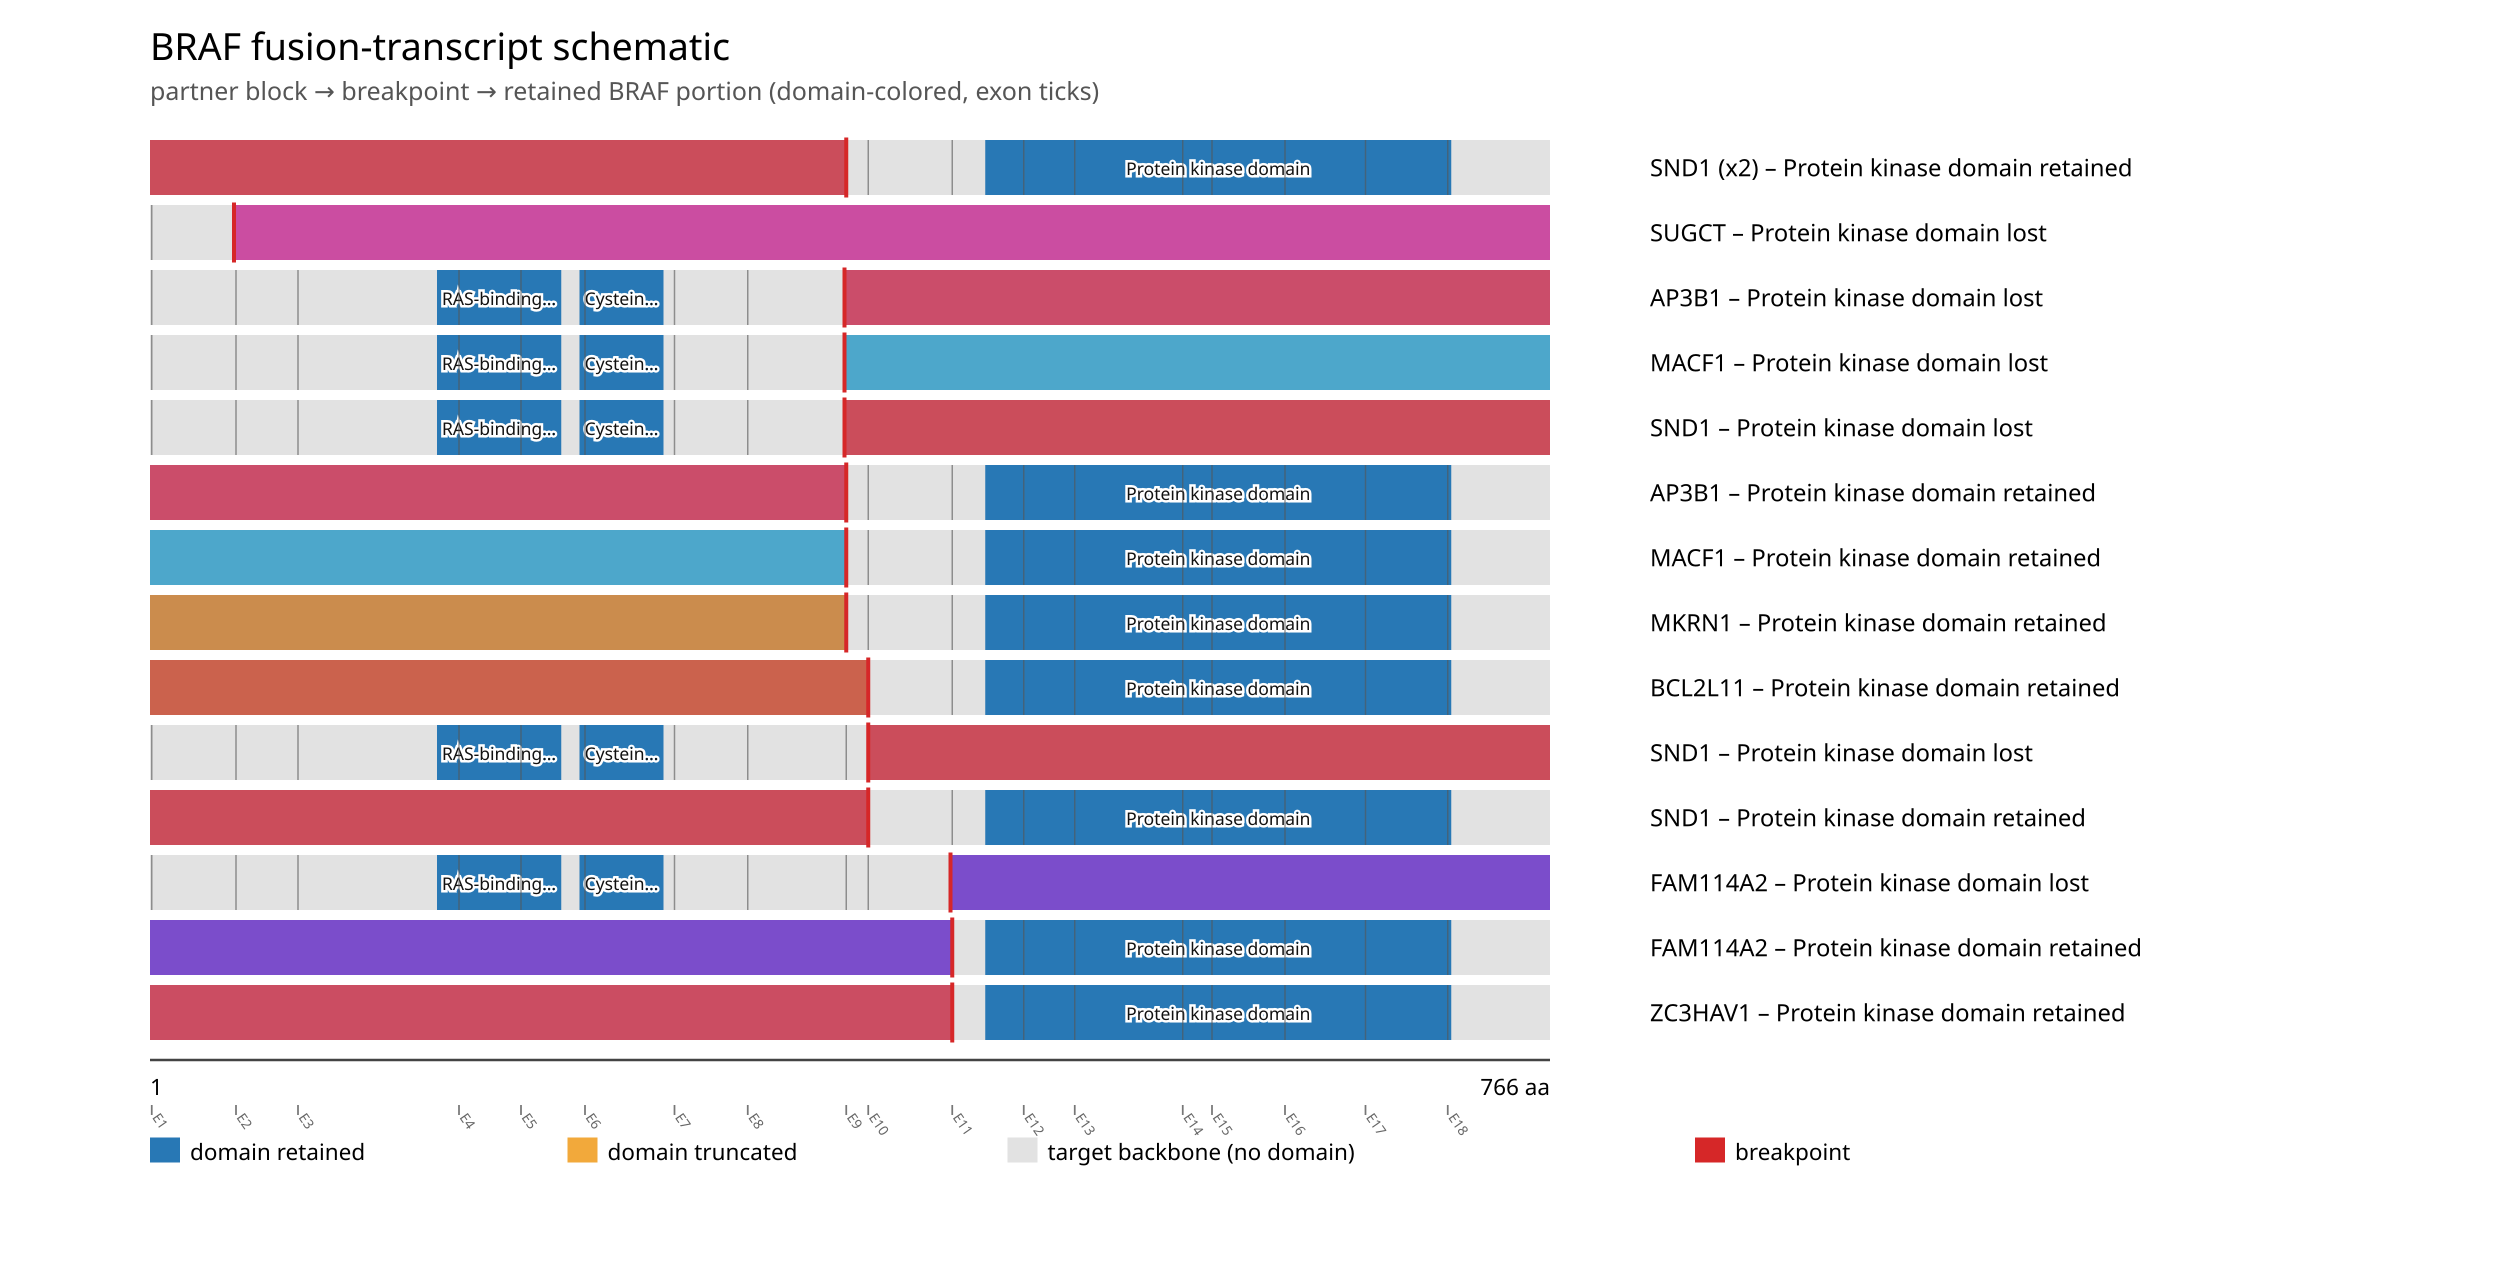
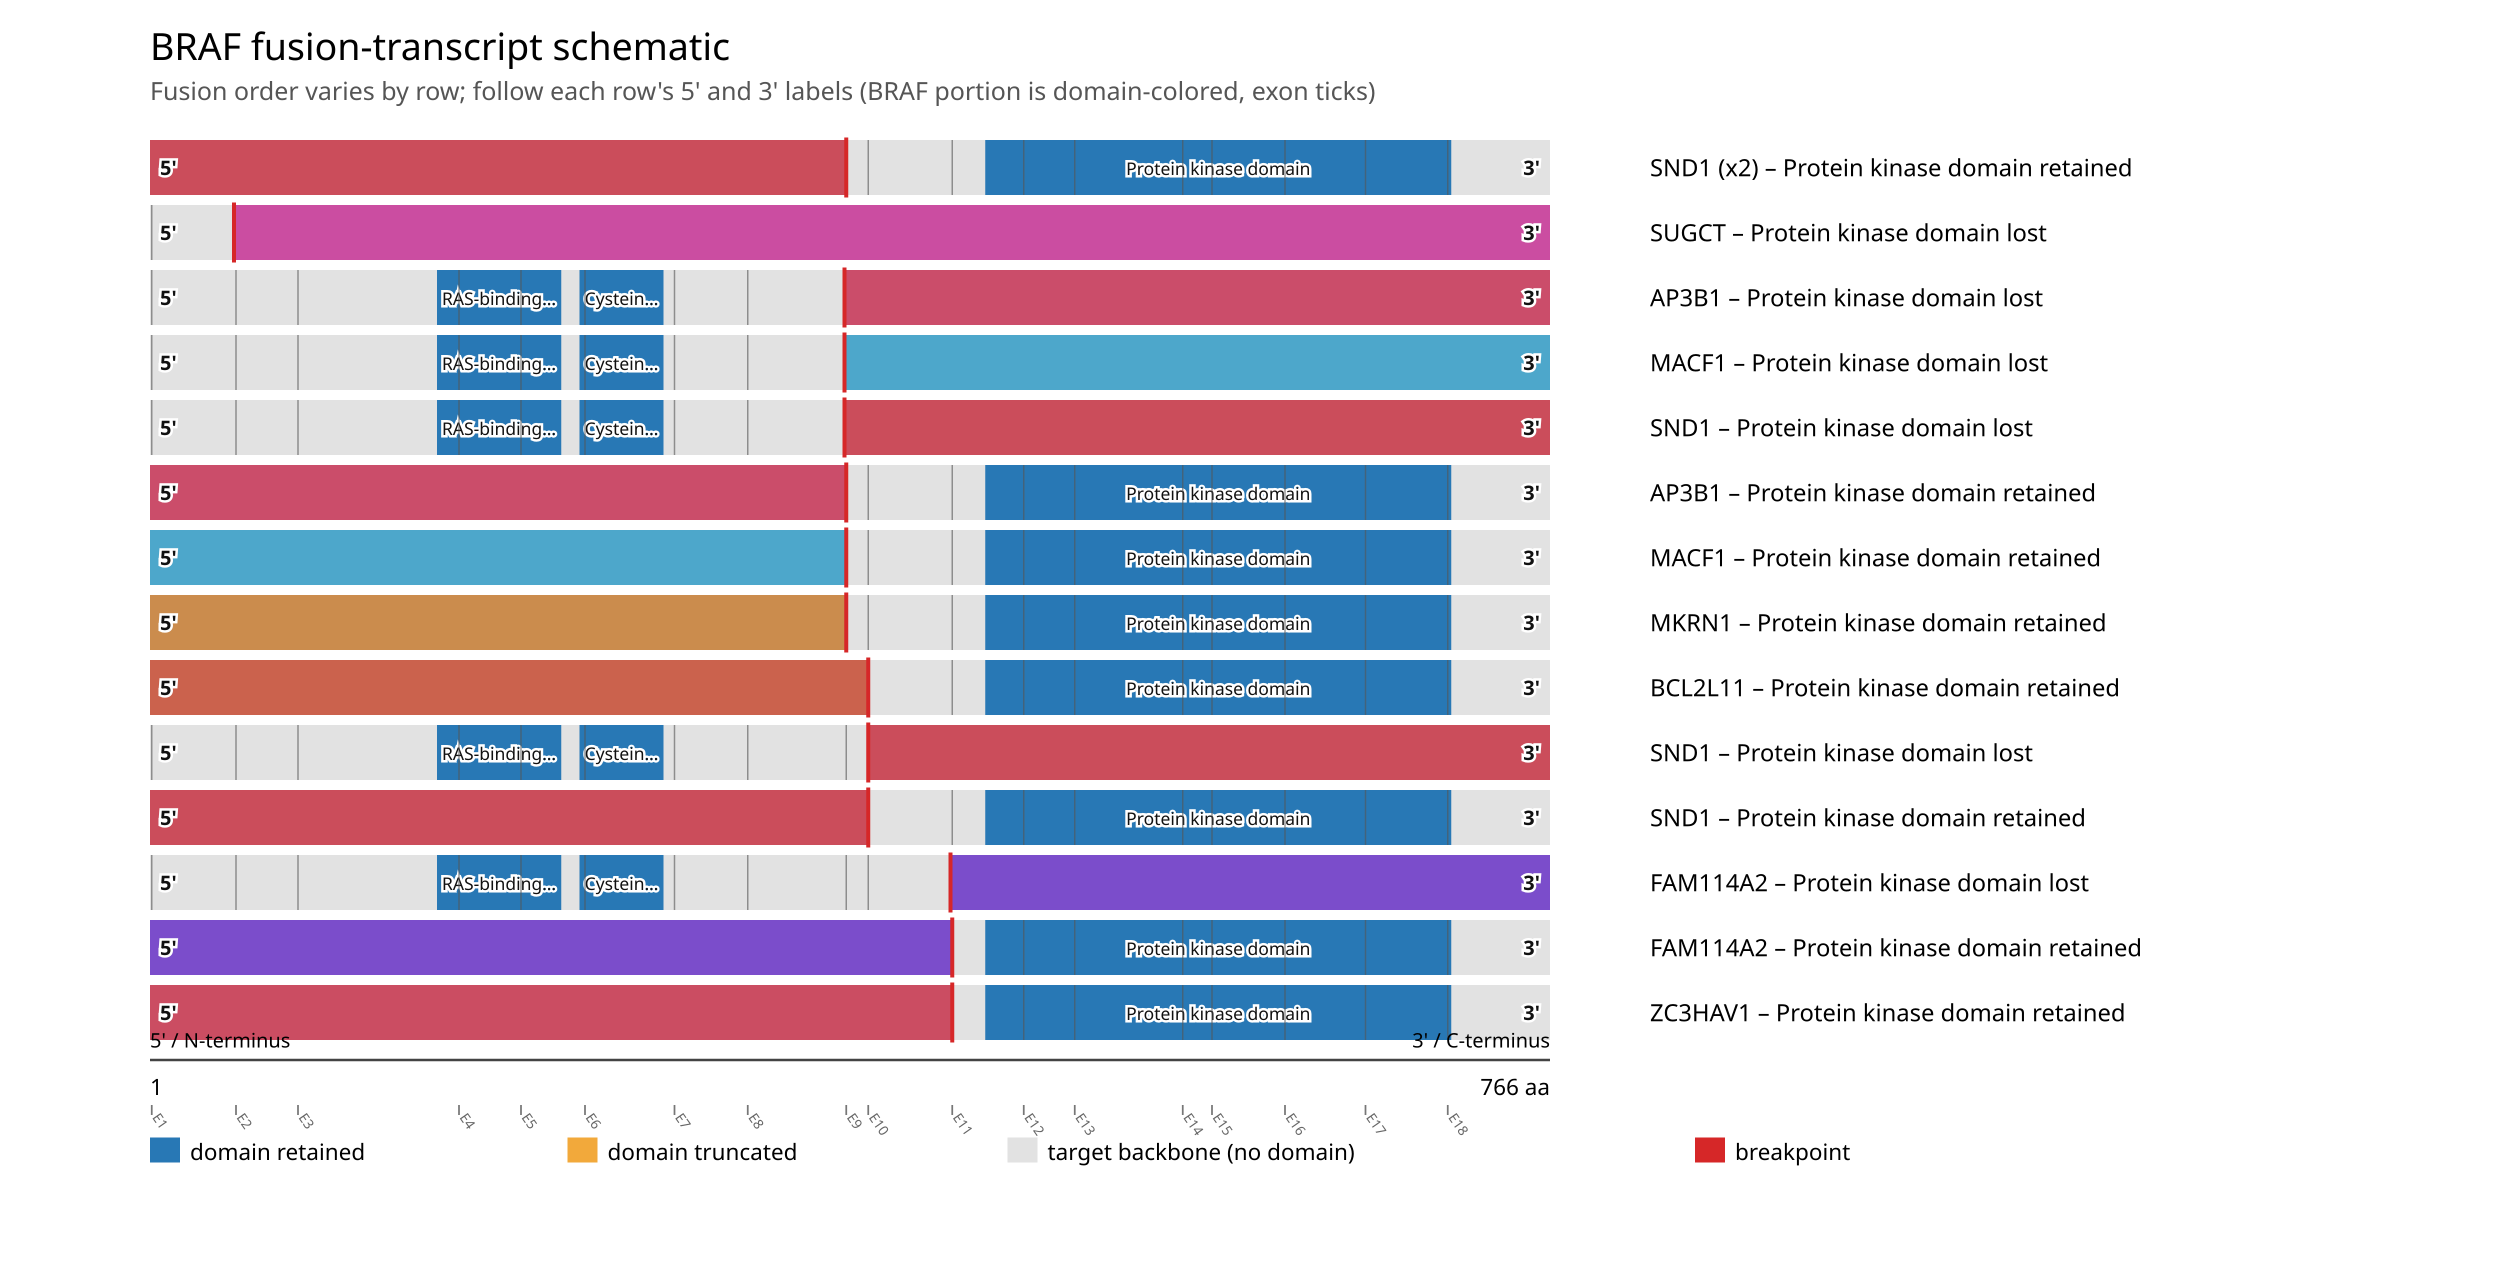
<svg xmlns="http://www.w3.org/2000/svg" width="1000" height="510" viewBox="0 0 1000 510">
  <rect width="1000" height="510" fill="white" />
  <text x="60" y="24" font-family="sans-serif" font-size="15">BRAF fusion-transcript schematic</text>
-   <text x="60" y="40" font-family="sans-serif" font-size="10" fill="#555">partner block → breakpoint → retained BRAF portion (domain-colored, exon ticks)</text>
+   <text x="60" y="40" font-family="sans-serif" font-size="10" fill="#555">Fusion order varies by row; follow each row's 5' and 3' labels (BRAF portion is domain-colored, exon ticks)</text>
  <rect x="60.0" y="56.0" width="278.5" height="22" fill="#cb4d5b" />
  <rect x="338.5" y="56.0" width="281.5" height="22" fill="#e2e2e2" />
  <rect x="394.1" y="56.0" width="186.4" height="22" fill="#2878b5" />
  <text x="487.3" y="70.0" font-family="sans-serif" font-size="7" text-anchor="middle" fill="#111111" stroke="white" stroke-width="2" paint-order="stroke">Protein kinase domain</text>
  <line x1="347.3" y1="56.0" x2="347.3" y2="78.0" stroke="#555555" stroke-width="0.6" opacity="0.6" />
  <line x1="380.9" y1="56.0" x2="380.9" y2="78.0" stroke="#555555" stroke-width="0.6" opacity="0.6" />
  <line x1="409.5" y1="56.0" x2="409.5" y2="78.0" stroke="#555555" stroke-width="0.6" opacity="0.6" />
  <line x1="429.9" y1="56.0" x2="429.9" y2="78.0" stroke="#555555" stroke-width="0.6" opacity="0.6" />
  <line x1="473.1" y1="56.0" x2="473.1" y2="78.0" stroke="#555555" stroke-width="0.6" opacity="0.6" />
  <line x1="484.8" y1="56.0" x2="484.8" y2="78.0" stroke="#555555" stroke-width="0.6" opacity="0.6" />
  <line x1="514.0" y1="56.0" x2="514.0" y2="78.0" stroke="#555555" stroke-width="0.6" opacity="0.6" />
  <line x1="546.2" y1="56.0" x2="546.2" y2="78.0" stroke="#555555" stroke-width="0.6" opacity="0.6" />
  <line x1="579.1" y1="56.0" x2="579.1" y2="78.0" stroke="#555555" stroke-width="0.6" opacity="0.6" />
  <line x1="338.5" y1="55.0" x2="338.5" y2="79.0" stroke="#d62728" stroke-width="1.6" />
+   <text x="64.0" y="70.0" font-family="sans-serif" font-size="8" font-weight="bold" text-anchor="start" fill="#111111" stroke="white" stroke-width="2" paint-order="stroke" data-fusion-end="5-prime" data-block="partner">5'</text>
+   <text x="616.0" y="70.0" font-family="sans-serif" font-size="8" font-weight="bold" text-anchor="end" fill="#111111" stroke="white" stroke-width="2" paint-order="stroke" data-fusion-end="3-prime" data-block="target">3'</text>
  <text x="660" y="70.5" font-family="sans-serif" font-size="9.5">SND1 (x2) – Protein kinase domain retained</text>
  <rect x="93.6" y="82.0" width="526.4" height="22" fill="#cb4da1" />
  <rect x="60.0" y="82.0" width="33.6" height="22" fill="#e2e2e2" />
  <line x1="60.7" y1="82.0" x2="60.7" y2="104.0" stroke="#555555" stroke-width="0.6" opacity="0.6" />
  <line x1="93.6" y1="81.0" x2="93.6" y2="105.0" stroke="#d62728" stroke-width="1.6" />
+   <text x="64.0" y="96.0" font-family="sans-serif" font-size="8" font-weight="bold" text-anchor="start" fill="#111111" stroke="white" stroke-width="2" paint-order="stroke" data-fusion-end="5-prime" data-block="target">5'</text>
+   <text x="616.0" y="96.0" font-family="sans-serif" font-size="8" font-weight="bold" text-anchor="end" fill="#111111" stroke="white" stroke-width="2" paint-order="stroke" data-fusion-end="3-prime" data-block="partner">3'</text>
  <text x="660" y="96.5" font-family="sans-serif" font-size="9.5">SUGCT – Protein kinase domain lost</text>
  <rect x="337.8" y="108.0" width="282.2" height="22" fill="#cb4d6a" />
  <rect x="60.0" y="108.0" width="277.8" height="22" fill="#e2e2e2" />
  <rect x="231.8" y="108.0" width="33.6" height="22" fill="#2878b5" />
  <text x="248.6" y="122.0" font-family="sans-serif" font-size="7" text-anchor="middle" fill="#111111" stroke="white" stroke-width="2" paint-order="stroke">Cystein…</text>
  <rect x="174.8" y="108.0" width="49.7" height="22" fill="#2878b5" />
  <text x="199.6" y="122.0" font-family="sans-serif" font-size="7" text-anchor="middle" fill="#111111" stroke="white" stroke-width="2" paint-order="stroke">RAS-binding…</text>
  <line x1="60.7" y1="108.0" x2="60.7" y2="130.0" stroke="#555555" stroke-width="0.6" opacity="0.6" />
  <line x1="94.4" y1="108.0" x2="94.4" y2="130.0" stroke="#555555" stroke-width="0.6" opacity="0.6" />
  <line x1="119.2" y1="108.0" x2="119.2" y2="130.0" stroke="#555555" stroke-width="0.6" opacity="0.6" />
  <line x1="183.6" y1="108.0" x2="183.6" y2="130.0" stroke="#555555" stroke-width="0.6" opacity="0.6" />
  <line x1="208.4" y1="108.0" x2="208.4" y2="130.0" stroke="#555555" stroke-width="0.6" opacity="0.6" />
  <line x1="234.0" y1="108.0" x2="234.0" y2="130.0" stroke="#555555" stroke-width="0.6" opacity="0.6" />
  <line x1="269.8" y1="108.0" x2="269.8" y2="130.0" stroke="#555555" stroke-width="0.6" opacity="0.6" />
  <line x1="299.1" y1="108.0" x2="299.1" y2="130.0" stroke="#555555" stroke-width="0.6" opacity="0.6" />
  <line x1="337.8" y1="107.0" x2="337.8" y2="131.0" stroke="#d62728" stroke-width="1.6" />
+   <text x="64.0" y="122.0" font-family="sans-serif" font-size="8" font-weight="bold" text-anchor="start" fill="#111111" stroke="white" stroke-width="2" paint-order="stroke" data-fusion-end="5-prime" data-block="target">5'</text>
+   <text x="616.0" y="122.0" font-family="sans-serif" font-size="8" font-weight="bold" text-anchor="end" fill="#111111" stroke="white" stroke-width="2" paint-order="stroke" data-fusion-end="3-prime" data-block="partner">3'</text>
  <text x="660" y="122.5" font-family="sans-serif" font-size="9.5">AP3B1 – Protein kinase domain lost</text>
  <rect x="337.8" y="134.0" width="282.2" height="22" fill="#4da7cb" />
  <rect x="60.0" y="134.0" width="277.8" height="22" fill="#e2e2e2" />
  <rect x="231.8" y="134.0" width="33.6" height="22" fill="#2878b5" />
  <text x="248.6" y="148.0" font-family="sans-serif" font-size="7" text-anchor="middle" fill="#111111" stroke="white" stroke-width="2" paint-order="stroke">Cystein…</text>
  <rect x="174.8" y="134.0" width="49.7" height="22" fill="#2878b5" />
  <text x="199.6" y="148.0" font-family="sans-serif" font-size="7" text-anchor="middle" fill="#111111" stroke="white" stroke-width="2" paint-order="stroke">RAS-binding…</text>
  <line x1="60.7" y1="134.0" x2="60.7" y2="156.0" stroke="#555555" stroke-width="0.6" opacity="0.6" />
  <line x1="94.4" y1="134.0" x2="94.4" y2="156.0" stroke="#555555" stroke-width="0.6" opacity="0.6" />
  <line x1="119.2" y1="134.0" x2="119.2" y2="156.0" stroke="#555555" stroke-width="0.6" opacity="0.6" />
  <line x1="183.6" y1="134.0" x2="183.6" y2="156.0" stroke="#555555" stroke-width="0.6" opacity="0.6" />
  <line x1="208.4" y1="134.0" x2="208.4" y2="156.0" stroke="#555555" stroke-width="0.6" opacity="0.6" />
  <line x1="234.0" y1="134.0" x2="234.0" y2="156.0" stroke="#555555" stroke-width="0.6" opacity="0.6" />
  <line x1="269.8" y1="134.0" x2="269.8" y2="156.0" stroke="#555555" stroke-width="0.6" opacity="0.6" />
  <line x1="299.1" y1="134.0" x2="299.1" y2="156.0" stroke="#555555" stroke-width="0.6" opacity="0.6" />
  <line x1="337.8" y1="133.0" x2="337.8" y2="157.0" stroke="#d62728" stroke-width="1.6" />
+   <text x="64.0" y="148.0" font-family="sans-serif" font-size="8" font-weight="bold" text-anchor="start" fill="#111111" stroke="white" stroke-width="2" paint-order="stroke" data-fusion-end="5-prime" data-block="target">5'</text>
+   <text x="616.0" y="148.0" font-family="sans-serif" font-size="8" font-weight="bold" text-anchor="end" fill="#111111" stroke="white" stroke-width="2" paint-order="stroke" data-fusion-end="3-prime" data-block="partner">3'</text>
  <text x="660" y="148.5" font-family="sans-serif" font-size="9.5">MACF1 – Protein kinase domain lost</text>
  <rect x="337.8" y="160.0" width="282.2" height="22" fill="#cb4d5b" />
  <rect x="60.0" y="160.0" width="277.8" height="22" fill="#e2e2e2" />
  <rect x="231.8" y="160.0" width="33.6" height="22" fill="#2878b5" />
  <text x="248.6" y="174.0" font-family="sans-serif" font-size="7" text-anchor="middle" fill="#111111" stroke="white" stroke-width="2" paint-order="stroke">Cystein…</text>
  <rect x="174.8" y="160.0" width="49.7" height="22" fill="#2878b5" />
  <text x="199.6" y="174.0" font-family="sans-serif" font-size="7" text-anchor="middle" fill="#111111" stroke="white" stroke-width="2" paint-order="stroke">RAS-binding…</text>
  <line x1="60.7" y1="160.0" x2="60.7" y2="182.0" stroke="#555555" stroke-width="0.6" opacity="0.6" />
  <line x1="94.4" y1="160.0" x2="94.4" y2="182.0" stroke="#555555" stroke-width="0.6" opacity="0.6" />
  <line x1="119.2" y1="160.0" x2="119.2" y2="182.0" stroke="#555555" stroke-width="0.6" opacity="0.6" />
  <line x1="183.6" y1="160.0" x2="183.6" y2="182.0" stroke="#555555" stroke-width="0.6" opacity="0.6" />
  <line x1="208.4" y1="160.0" x2="208.4" y2="182.0" stroke="#555555" stroke-width="0.6" opacity="0.6" />
  <line x1="234.0" y1="160.0" x2="234.0" y2="182.0" stroke="#555555" stroke-width="0.6" opacity="0.6" />
  <line x1="269.8" y1="160.0" x2="269.8" y2="182.0" stroke="#555555" stroke-width="0.6" opacity="0.6" />
  <line x1="299.1" y1="160.0" x2="299.1" y2="182.0" stroke="#555555" stroke-width="0.6" opacity="0.6" />
  <line x1="337.8" y1="159.0" x2="337.8" y2="183.0" stroke="#d62728" stroke-width="1.6" />
+   <text x="64.0" y="174.0" font-family="sans-serif" font-size="8" font-weight="bold" text-anchor="start" fill="#111111" stroke="white" stroke-width="2" paint-order="stroke" data-fusion-end="5-prime" data-block="target">5'</text>
+   <text x="616.0" y="174.0" font-family="sans-serif" font-size="8" font-weight="bold" text-anchor="end" fill="#111111" stroke="white" stroke-width="2" paint-order="stroke" data-fusion-end="3-prime" data-block="partner">3'</text>
  <text x="660" y="174.5" font-family="sans-serif" font-size="9.5">SND1 – Protein kinase domain lost</text>
  <rect x="60.0" y="186.0" width="278.5" height="22" fill="#cb4d6a" />
  <rect x="338.5" y="186.0" width="281.5" height="22" fill="#e2e2e2" />
  <rect x="394.1" y="186.0" width="186.4" height="22" fill="#2878b5" />
  <text x="487.3" y="200.0" font-family="sans-serif" font-size="7" text-anchor="middle" fill="#111111" stroke="white" stroke-width="2" paint-order="stroke">Protein kinase domain</text>
  <line x1="347.3" y1="186.0" x2="347.3" y2="208.0" stroke="#555555" stroke-width="0.6" opacity="0.6" />
  <line x1="380.9" y1="186.0" x2="380.9" y2="208.0" stroke="#555555" stroke-width="0.6" opacity="0.6" />
  <line x1="409.5" y1="186.0" x2="409.5" y2="208.0" stroke="#555555" stroke-width="0.6" opacity="0.6" />
  <line x1="429.9" y1="186.0" x2="429.9" y2="208.0" stroke="#555555" stroke-width="0.6" opacity="0.6" />
  <line x1="473.1" y1="186.0" x2="473.1" y2="208.0" stroke="#555555" stroke-width="0.6" opacity="0.6" />
  <line x1="484.8" y1="186.0" x2="484.8" y2="208.0" stroke="#555555" stroke-width="0.6" opacity="0.6" />
  <line x1="514.0" y1="186.0" x2="514.0" y2="208.0" stroke="#555555" stroke-width="0.6" opacity="0.6" />
  <line x1="546.2" y1="186.0" x2="546.2" y2="208.0" stroke="#555555" stroke-width="0.6" opacity="0.6" />
  <line x1="579.1" y1="186.0" x2="579.1" y2="208.0" stroke="#555555" stroke-width="0.6" opacity="0.6" />
  <line x1="338.5" y1="185.0" x2="338.5" y2="209.0" stroke="#d62728" stroke-width="1.6" />
+   <text x="64.0" y="200.0" font-family="sans-serif" font-size="8" font-weight="bold" text-anchor="start" fill="#111111" stroke="white" stroke-width="2" paint-order="stroke" data-fusion-end="5-prime" data-block="partner">5'</text>
+   <text x="616.0" y="200.0" font-family="sans-serif" font-size="8" font-weight="bold" text-anchor="end" fill="#111111" stroke="white" stroke-width="2" paint-order="stroke" data-fusion-end="3-prime" data-block="target">3'</text>
  <text x="660" y="200.5" font-family="sans-serif" font-size="9.5">AP3B1 – Protein kinase domain retained</text>
  <rect x="60.0" y="212.0" width="278.5" height="22" fill="#4da7cb" />
  <rect x="338.5" y="212.0" width="281.5" height="22" fill="#e2e2e2" />
  <rect x="394.1" y="212.0" width="186.4" height="22" fill="#2878b5" />
  <text x="487.3" y="226.0" font-family="sans-serif" font-size="7" text-anchor="middle" fill="#111111" stroke="white" stroke-width="2" paint-order="stroke">Protein kinase domain</text>
  <line x1="347.3" y1="212.0" x2="347.3" y2="234.0" stroke="#555555" stroke-width="0.6" opacity="0.6" />
  <line x1="380.9" y1="212.0" x2="380.9" y2="234.0" stroke="#555555" stroke-width="0.6" opacity="0.6" />
  <line x1="409.5" y1="212.0" x2="409.5" y2="234.0" stroke="#555555" stroke-width="0.6" opacity="0.6" />
  <line x1="429.9" y1="212.0" x2="429.9" y2="234.0" stroke="#555555" stroke-width="0.6" opacity="0.6" />
  <line x1="473.1" y1="212.0" x2="473.1" y2="234.0" stroke="#555555" stroke-width="0.6" opacity="0.6" />
  <line x1="484.8" y1="212.0" x2="484.8" y2="234.0" stroke="#555555" stroke-width="0.6" opacity="0.6" />
  <line x1="514.0" y1="212.0" x2="514.0" y2="234.0" stroke="#555555" stroke-width="0.6" opacity="0.6" />
  <line x1="546.2" y1="212.0" x2="546.2" y2="234.0" stroke="#555555" stroke-width="0.6" opacity="0.6" />
  <line x1="579.1" y1="212.0" x2="579.1" y2="234.0" stroke="#555555" stroke-width="0.6" opacity="0.6" />
  <line x1="338.5" y1="211.0" x2="338.5" y2="235.0" stroke="#d62728" stroke-width="1.6" />
+   <text x="64.0" y="226.0" font-family="sans-serif" font-size="8" font-weight="bold" text-anchor="start" fill="#111111" stroke="white" stroke-width="2" paint-order="stroke" data-fusion-end="5-prime" data-block="partner">5'</text>
+   <text x="616.0" y="226.0" font-family="sans-serif" font-size="8" font-weight="bold" text-anchor="end" fill="#111111" stroke="white" stroke-width="2" paint-order="stroke" data-fusion-end="3-prime" data-block="target">3'</text>
  <text x="660" y="226.5" font-family="sans-serif" font-size="9.5">MACF1 – Protein kinase domain retained</text>
  <rect x="60.0" y="238.0" width="278.5" height="22" fill="#cb8c4d" />
  <rect x="338.5" y="238.0" width="281.5" height="22" fill="#e2e2e2" />
  <rect x="394.1" y="238.0" width="186.4" height="22" fill="#2878b5" />
  <text x="487.3" y="252.0" font-family="sans-serif" font-size="7" text-anchor="middle" fill="#111111" stroke="white" stroke-width="2" paint-order="stroke">Protein kinase domain</text>
  <line x1="347.3" y1="238.0" x2="347.3" y2="260.0" stroke="#555555" stroke-width="0.6" opacity="0.6" />
  <line x1="380.9" y1="238.0" x2="380.9" y2="260.0" stroke="#555555" stroke-width="0.6" opacity="0.6" />
  <line x1="409.5" y1="238.0" x2="409.5" y2="260.0" stroke="#555555" stroke-width="0.6" opacity="0.6" />
  <line x1="429.9" y1="238.0" x2="429.9" y2="260.0" stroke="#555555" stroke-width="0.6" opacity="0.6" />
  <line x1="473.1" y1="238.0" x2="473.1" y2="260.0" stroke="#555555" stroke-width="0.6" opacity="0.6" />
  <line x1="484.8" y1="238.0" x2="484.8" y2="260.0" stroke="#555555" stroke-width="0.6" opacity="0.6" />
  <line x1="514.0" y1="238.0" x2="514.0" y2="260.0" stroke="#555555" stroke-width="0.6" opacity="0.6" />
  <line x1="546.2" y1="238.0" x2="546.2" y2="260.0" stroke="#555555" stroke-width="0.6" opacity="0.6" />
  <line x1="579.1" y1="238.0" x2="579.1" y2="260.0" stroke="#555555" stroke-width="0.6" opacity="0.6" />
  <line x1="338.5" y1="237.0" x2="338.5" y2="261.0" stroke="#d62728" stroke-width="1.6" />
+   <text x="64.0" y="252.0" font-family="sans-serif" font-size="8" font-weight="bold" text-anchor="start" fill="#111111" stroke="white" stroke-width="2" paint-order="stroke" data-fusion-end="5-prime" data-block="partner">5'</text>
+   <text x="616.0" y="252.0" font-family="sans-serif" font-size="8" font-weight="bold" text-anchor="end" fill="#111111" stroke="white" stroke-width="2" paint-order="stroke" data-fusion-end="3-prime" data-block="target">3'</text>
  <text x="660" y="252.5" font-family="sans-serif" font-size="9.5">MKRN1 – Protein kinase domain retained</text>
  <rect x="60.0" y="264.0" width="287.3" height="22" fill="#cb624d" />
  <rect x="347.3" y="264.0" width="272.7" height="22" fill="#e2e2e2" />
  <rect x="394.1" y="264.0" width="186.4" height="22" fill="#2878b5" />
  <text x="487.3" y="278.0" font-family="sans-serif" font-size="7" text-anchor="middle" fill="#111111" stroke="white" stroke-width="2" paint-order="stroke">Protein kinase domain</text>
  <line x1="380.9" y1="264.0" x2="380.9" y2="286.0" stroke="#555555" stroke-width="0.6" opacity="0.6" />
  <line x1="409.5" y1="264.0" x2="409.5" y2="286.0" stroke="#555555" stroke-width="0.6" opacity="0.6" />
  <line x1="429.9" y1="264.0" x2="429.9" y2="286.0" stroke="#555555" stroke-width="0.6" opacity="0.6" />
  <line x1="473.1" y1="264.0" x2="473.1" y2="286.0" stroke="#555555" stroke-width="0.6" opacity="0.6" />
  <line x1="484.8" y1="264.0" x2="484.8" y2="286.0" stroke="#555555" stroke-width="0.6" opacity="0.6" />
  <line x1="514.0" y1="264.0" x2="514.0" y2="286.0" stroke="#555555" stroke-width="0.6" opacity="0.6" />
  <line x1="546.2" y1="264.0" x2="546.2" y2="286.0" stroke="#555555" stroke-width="0.6" opacity="0.6" />
  <line x1="579.1" y1="264.0" x2="579.1" y2="286.0" stroke="#555555" stroke-width="0.6" opacity="0.6" />
  <line x1="347.3" y1="263.0" x2="347.3" y2="287.0" stroke="#d62728" stroke-width="1.6" />
+   <text x="64.0" y="278.0" font-family="sans-serif" font-size="8" font-weight="bold" text-anchor="start" fill="#111111" stroke="white" stroke-width="2" paint-order="stroke" data-fusion-end="5-prime" data-block="partner">5'</text>
+   <text x="616.0" y="278.0" font-family="sans-serif" font-size="8" font-weight="bold" text-anchor="end" fill="#111111" stroke="white" stroke-width="2" paint-order="stroke" data-fusion-end="3-prime" data-block="target">3'</text>
  <text x="660" y="278.5" font-family="sans-serif" font-size="9.5">BCL2L11 – Protein kinase domain retained</text>
  <rect x="347.3" y="290.0" width="272.7" height="22" fill="#cb4d5b" />
  <rect x="60.0" y="290.0" width="287.3" height="22" fill="#e2e2e2" />
  <rect x="231.8" y="290.0" width="33.6" height="22" fill="#2878b5" />
  <text x="248.6" y="304.0" font-family="sans-serif" font-size="7" text-anchor="middle" fill="#111111" stroke="white" stroke-width="2" paint-order="stroke">Cystein…</text>
  <rect x="174.8" y="290.0" width="49.7" height="22" fill="#2878b5" />
  <text x="199.6" y="304.0" font-family="sans-serif" font-size="7" text-anchor="middle" fill="#111111" stroke="white" stroke-width="2" paint-order="stroke">RAS-binding…</text>
  <line x1="60.7" y1="290.0" x2="60.7" y2="312.0" stroke="#555555" stroke-width="0.6" opacity="0.6" />
  <line x1="94.4" y1="290.0" x2="94.4" y2="312.0" stroke="#555555" stroke-width="0.6" opacity="0.6" />
  <line x1="119.2" y1="290.0" x2="119.2" y2="312.0" stroke="#555555" stroke-width="0.6" opacity="0.6" />
  <line x1="183.6" y1="290.0" x2="183.6" y2="312.0" stroke="#555555" stroke-width="0.6" opacity="0.6" />
  <line x1="208.4" y1="290.0" x2="208.4" y2="312.0" stroke="#555555" stroke-width="0.6" opacity="0.6" />
  <line x1="234.0" y1="290.0" x2="234.0" y2="312.0" stroke="#555555" stroke-width="0.6" opacity="0.6" />
  <line x1="269.8" y1="290.0" x2="269.8" y2="312.0" stroke="#555555" stroke-width="0.6" opacity="0.6" />
  <line x1="299.1" y1="290.0" x2="299.1" y2="312.0" stroke="#555555" stroke-width="0.6" opacity="0.6" />
  <line x1="338.5" y1="290.0" x2="338.5" y2="312.0" stroke="#555555" stroke-width="0.6" opacity="0.6" />
  <line x1="347.3" y1="289.0" x2="347.3" y2="313.0" stroke="#d62728" stroke-width="1.6" />
+   <text x="64.0" y="304.0" font-family="sans-serif" font-size="8" font-weight="bold" text-anchor="start" fill="#111111" stroke="white" stroke-width="2" paint-order="stroke" data-fusion-end="5-prime" data-block="target">5'</text>
+   <text x="616.0" y="304.0" font-family="sans-serif" font-size="8" font-weight="bold" text-anchor="end" fill="#111111" stroke="white" stroke-width="2" paint-order="stroke" data-fusion-end="3-prime" data-block="partner">3'</text>
  <text x="660" y="304.5" font-family="sans-serif" font-size="9.5">SND1 – Protein kinase domain lost</text>
  <rect x="60.0" y="316.0" width="287.3" height="22" fill="#cb4d5b" />
  <rect x="347.3" y="316.0" width="272.7" height="22" fill="#e2e2e2" />
  <rect x="394.1" y="316.0" width="186.4" height="22" fill="#2878b5" />
  <text x="487.3" y="330.0" font-family="sans-serif" font-size="7" text-anchor="middle" fill="#111111" stroke="white" stroke-width="2" paint-order="stroke">Protein kinase domain</text>
  <line x1="380.9" y1="316.0" x2="380.9" y2="338.0" stroke="#555555" stroke-width="0.6" opacity="0.6" />
  <line x1="409.5" y1="316.0" x2="409.5" y2="338.0" stroke="#555555" stroke-width="0.6" opacity="0.6" />
  <line x1="429.9" y1="316.0" x2="429.9" y2="338.0" stroke="#555555" stroke-width="0.6" opacity="0.6" />
  <line x1="473.1" y1="316.0" x2="473.1" y2="338.0" stroke="#555555" stroke-width="0.6" opacity="0.6" />
  <line x1="484.8" y1="316.0" x2="484.8" y2="338.0" stroke="#555555" stroke-width="0.6" opacity="0.6" />
  <line x1="514.0" y1="316.0" x2="514.0" y2="338.0" stroke="#555555" stroke-width="0.6" opacity="0.6" />
  <line x1="546.2" y1="316.0" x2="546.2" y2="338.0" stroke="#555555" stroke-width="0.6" opacity="0.6" />
  <line x1="579.1" y1="316.0" x2="579.1" y2="338.0" stroke="#555555" stroke-width="0.6" opacity="0.6" />
  <line x1="347.3" y1="315.0" x2="347.3" y2="339.0" stroke="#d62728" stroke-width="1.6" />
+   <text x="64.0" y="330.0" font-family="sans-serif" font-size="8" font-weight="bold" text-anchor="start" fill="#111111" stroke="white" stroke-width="2" paint-order="stroke" data-fusion-end="5-prime" data-block="partner">5'</text>
+   <text x="616.0" y="330.0" font-family="sans-serif" font-size="8" font-weight="bold" text-anchor="end" fill="#111111" stroke="white" stroke-width="2" paint-order="stroke" data-fusion-end="3-prime" data-block="target">3'</text>
  <text x="660" y="330.5" font-family="sans-serif" font-size="9.5">SND1 – Protein kinase domain retained</text>
  <rect x="380.2" y="342.0" width="239.8" height="22" fill="#7b4dcb" />
  <rect x="60.0" y="342.0" width="320.2" height="22" fill="#e2e2e2" />
  <rect x="231.8" y="342.0" width="33.6" height="22" fill="#2878b5" />
  <text x="248.6" y="356.0" font-family="sans-serif" font-size="7" text-anchor="middle" fill="#111111" stroke="white" stroke-width="2" paint-order="stroke">Cystein…</text>
  <rect x="174.8" y="342.0" width="49.7" height="22" fill="#2878b5" />
  <text x="199.6" y="356.0" font-family="sans-serif" font-size="7" text-anchor="middle" fill="#111111" stroke="white" stroke-width="2" paint-order="stroke">RAS-binding…</text>
  <line x1="60.7" y1="342.0" x2="60.7" y2="364.0" stroke="#555555" stroke-width="0.6" opacity="0.6" />
  <line x1="94.4" y1="342.0" x2="94.4" y2="364.0" stroke="#555555" stroke-width="0.6" opacity="0.6" />
  <line x1="119.2" y1="342.0" x2="119.2" y2="364.0" stroke="#555555" stroke-width="0.6" opacity="0.6" />
  <line x1="183.6" y1="342.0" x2="183.6" y2="364.0" stroke="#555555" stroke-width="0.6" opacity="0.6" />
  <line x1="208.4" y1="342.0" x2="208.4" y2="364.0" stroke="#555555" stroke-width="0.6" opacity="0.6" />
  <line x1="234.0" y1="342.0" x2="234.0" y2="364.0" stroke="#555555" stroke-width="0.6" opacity="0.6" />
  <line x1="269.8" y1="342.0" x2="269.8" y2="364.0" stroke="#555555" stroke-width="0.6" opacity="0.6" />
  <line x1="299.1" y1="342.0" x2="299.1" y2="364.0" stroke="#555555" stroke-width="0.6" opacity="0.6" />
  <line x1="338.5" y1="342.0" x2="338.5" y2="364.0" stroke="#555555" stroke-width="0.6" opacity="0.6" />
  <line x1="347.3" y1="342.0" x2="347.3" y2="364.0" stroke="#555555" stroke-width="0.6" opacity="0.6" />
  <line x1="380.2" y1="341.0" x2="380.2" y2="365.0" stroke="#d62728" stroke-width="1.6" />
+   <text x="64.0" y="356.0" font-family="sans-serif" font-size="8" font-weight="bold" text-anchor="start" fill="#111111" stroke="white" stroke-width="2" paint-order="stroke" data-fusion-end="5-prime" data-block="target">5'</text>
+   <text x="616.0" y="356.0" font-family="sans-serif" font-size="8" font-weight="bold" text-anchor="end" fill="#111111" stroke="white" stroke-width="2" paint-order="stroke" data-fusion-end="3-prime" data-block="partner">3'</text>
  <text x="660" y="356.5" font-family="sans-serif" font-size="9.5">FAM114A2 – Protein kinase domain lost</text>
  <rect x="60.0" y="368.0" width="320.9" height="22" fill="#7b4dcb" />
  <rect x="380.9" y="368.0" width="239.1" height="22" fill="#e2e2e2" />
  <rect x="394.1" y="368.0" width="186.4" height="22" fill="#2878b5" />
  <text x="487.3" y="382.0" font-family="sans-serif" font-size="7" text-anchor="middle" fill="#111111" stroke="white" stroke-width="2" paint-order="stroke">Protein kinase domain</text>
  <line x1="409.5" y1="368.0" x2="409.5" y2="390.0" stroke="#555555" stroke-width="0.6" opacity="0.6" />
  <line x1="429.9" y1="368.0" x2="429.9" y2="390.0" stroke="#555555" stroke-width="0.6" opacity="0.6" />
  <line x1="473.1" y1="368.0" x2="473.1" y2="390.0" stroke="#555555" stroke-width="0.6" opacity="0.6" />
  <line x1="484.8" y1="368.0" x2="484.8" y2="390.0" stroke="#555555" stroke-width="0.6" opacity="0.6" />
  <line x1="514.0" y1="368.0" x2="514.0" y2="390.0" stroke="#555555" stroke-width="0.6" opacity="0.6" />
  <line x1="546.2" y1="368.0" x2="546.2" y2="390.0" stroke="#555555" stroke-width="0.6" opacity="0.6" />
  <line x1="579.1" y1="368.0" x2="579.1" y2="390.0" stroke="#555555" stroke-width="0.6" opacity="0.6" />
  <line x1="380.9" y1="367.0" x2="380.9" y2="391.0" stroke="#d62728" stroke-width="1.6" />
+   <text x="64.0" y="382.0" font-family="sans-serif" font-size="8" font-weight="bold" text-anchor="start" fill="#111111" stroke="white" stroke-width="2" paint-order="stroke" data-fusion-end="5-prime" data-block="partner">5'</text>
+   <text x="616.0" y="382.0" font-family="sans-serif" font-size="8" font-weight="bold" text-anchor="end" fill="#111111" stroke="white" stroke-width="2" paint-order="stroke" data-fusion-end="3-prime" data-block="target">3'</text>
  <text x="660" y="382.5" font-family="sans-serif" font-size="9.5">FAM114A2 – Protein kinase domain retained</text>
  <rect x="60.0" y="394.0" width="320.9" height="22" fill="#cb4d62" />
  <rect x="380.9" y="394.0" width="239.1" height="22" fill="#e2e2e2" />
  <rect x="394.1" y="394.0" width="186.4" height="22" fill="#2878b5" />
  <text x="487.3" y="408.0" font-family="sans-serif" font-size="7" text-anchor="middle" fill="#111111" stroke="white" stroke-width="2" paint-order="stroke">Protein kinase domain</text>
  <line x1="409.5" y1="394.0" x2="409.5" y2="416.0" stroke="#555555" stroke-width="0.6" opacity="0.6" />
  <line x1="429.9" y1="394.0" x2="429.9" y2="416.0" stroke="#555555" stroke-width="0.6" opacity="0.6" />
  <line x1="473.1" y1="394.0" x2="473.1" y2="416.0" stroke="#555555" stroke-width="0.6" opacity="0.6" />
  <line x1="484.8" y1="394.0" x2="484.8" y2="416.0" stroke="#555555" stroke-width="0.6" opacity="0.6" />
  <line x1="514.0" y1="394.0" x2="514.0" y2="416.0" stroke="#555555" stroke-width="0.6" opacity="0.6" />
  <line x1="546.2" y1="394.0" x2="546.2" y2="416.0" stroke="#555555" stroke-width="0.6" opacity="0.6" />
  <line x1="579.1" y1="394.0" x2="579.1" y2="416.0" stroke="#555555" stroke-width="0.6" opacity="0.6" />
  <line x1="380.9" y1="393.0" x2="380.9" y2="417.0" stroke="#d62728" stroke-width="1.6" />
+   <text x="64.0" y="408.0" font-family="sans-serif" font-size="8" font-weight="bold" text-anchor="start" fill="#111111" stroke="white" stroke-width="2" paint-order="stroke" data-fusion-end="5-prime" data-block="partner">5'</text>
+   <text x="616.0" y="408.0" font-family="sans-serif" font-size="8" font-weight="bold" text-anchor="end" fill="#111111" stroke="white" stroke-width="2" paint-order="stroke" data-fusion-end="3-prime" data-block="target">3'</text>
  <text x="660" y="408.5" font-family="sans-serif" font-size="9.5">ZC3HAV1 – Protein kinase domain retained</text>
  <line x1="60.0" y1="424.0" x2="620.0" y2="424.0" stroke="#444444" stroke-width="1" />
+   <text x="60.0" y="419.0" font-family="sans-serif" font-size="8" data-axis-end="5-prime" text-anchor="start">5' / N-terminus</text>
+   <text x="620.0" y="419.0" font-family="sans-serif" font-size="8" data-axis-end="3-prime" text-anchor="end">3' / C-terminus</text>
  <text x="60.0" y="438.0" font-family="sans-serif" font-size="9">1</text>
  <text x="620.0" y="438.0" font-family="sans-serif" font-size="9" text-anchor="end">766 aa</text>
  <line x1="60.7" y1="442.0" x2="60.7" y2="446.0" stroke="#777777" stroke-width="0.7" />
  <text x="60.7" y="447.0" font-family="sans-serif" font-size="5.5" fill="#666666" transform="rotate(55 60.7 447.0)">E1</text>
  <line x1="94.4" y1="442.0" x2="94.4" y2="446.0" stroke="#777777" stroke-width="0.7" />
  <text x="94.4" y="447.0" font-family="sans-serif" font-size="5.5" fill="#666666" transform="rotate(55 94.4 447.0)">E2</text>
  <line x1="119.2" y1="442.0" x2="119.2" y2="446.0" stroke="#777777" stroke-width="0.7" />
  <text x="119.2" y="447.0" font-family="sans-serif" font-size="5.5" fill="#666666" transform="rotate(55 119.2 447.0)">E3</text>
  <line x1="183.6" y1="442.0" x2="183.6" y2="446.0" stroke="#777777" stroke-width="0.7" />
  <text x="183.6" y="447.0" font-family="sans-serif" font-size="5.5" fill="#666666" transform="rotate(55 183.6 447.0)">E4</text>
  <line x1="208.4" y1="442.0" x2="208.4" y2="446.0" stroke="#777777" stroke-width="0.7" />
  <text x="208.4" y="447.0" font-family="sans-serif" font-size="5.5" fill="#666666" transform="rotate(55 208.4 447.0)">E5</text>
  <line x1="234.0" y1="442.0" x2="234.0" y2="446.0" stroke="#777777" stroke-width="0.7" />
  <text x="234.0" y="447.0" font-family="sans-serif" font-size="5.5" fill="#666666" transform="rotate(55 234.0 447.0)">E6</text>
  <line x1="269.8" y1="442.0" x2="269.8" y2="446.0" stroke="#777777" stroke-width="0.7" />
  <text x="269.8" y="447.0" font-family="sans-serif" font-size="5.5" fill="#666666" transform="rotate(55 269.8 447.0)">E7</text>
  <line x1="299.1" y1="442.0" x2="299.1" y2="446.0" stroke="#777777" stroke-width="0.7" />
  <text x="299.1" y="447.0" font-family="sans-serif" font-size="5.5" fill="#666666" transform="rotate(55 299.1 447.0)">E8</text>
  <line x1="338.5" y1="442.0" x2="338.5" y2="446.0" stroke="#777777" stroke-width="0.7" />
  <text x="338.5" y="447.0" font-family="sans-serif" font-size="5.5" fill="#666666" transform="rotate(55 338.5 447.0)">E9</text>
  <line x1="347.3" y1="442.0" x2="347.3" y2="446.0" stroke="#777777" stroke-width="0.7" />
  <text x="347.3" y="447.0" font-family="sans-serif" font-size="5.5" fill="#666666" transform="rotate(55 347.3 447.0)">E10</text>
  <line x1="380.9" y1="442.0" x2="380.9" y2="446.0" stroke="#777777" stroke-width="0.7" />
  <text x="380.9" y="447.0" font-family="sans-serif" font-size="5.5" fill="#666666" transform="rotate(55 380.9 447.0)">E11</text>
  <line x1="409.5" y1="442.0" x2="409.5" y2="446.0" stroke="#777777" stroke-width="0.7" />
  <text x="409.5" y="447.0" font-family="sans-serif" font-size="5.5" fill="#666666" transform="rotate(55 409.5 447.0)">E12</text>
  <line x1="429.9" y1="442.0" x2="429.9" y2="446.0" stroke="#777777" stroke-width="0.7" />
  <text x="429.9" y="447.0" font-family="sans-serif" font-size="5.5" fill="#666666" transform="rotate(55 429.9 447.0)">E13</text>
  <line x1="473.1" y1="442.0" x2="473.1" y2="446.0" stroke="#777777" stroke-width="0.7" />
  <text x="473.1" y="447.0" font-family="sans-serif" font-size="5.5" fill="#666666" transform="rotate(55 473.1 447.0)">E14</text>
  <line x1="484.8" y1="442.0" x2="484.8" y2="446.0" stroke="#777777" stroke-width="0.7" />
  <text x="484.8" y="447.0" font-family="sans-serif" font-size="5.5" fill="#666666" transform="rotate(55 484.8 447.0)">E15</text>
  <line x1="514.0" y1="442.0" x2="514.0" y2="446.0" stroke="#777777" stroke-width="0.7" />
  <text x="514.0" y="447.0" font-family="sans-serif" font-size="5.5" fill="#666666" transform="rotate(55 514.0 447.0)">E16</text>
  <line x1="546.2" y1="442.0" x2="546.2" y2="446.0" stroke="#777777" stroke-width="0.7" />
  <text x="546.2" y="447.0" font-family="sans-serif" font-size="5.5" fill="#666666" transform="rotate(55 546.2 447.0)">E17</text>
  <line x1="579.1" y1="442.0" x2="579.1" y2="446.0" stroke="#777777" stroke-width="0.7" />
  <text x="579.1" y="447.0" font-family="sans-serif" font-size="5.5" fill="#666666" transform="rotate(55 579.1 447.0)">E18</text>
  <rect x="60.0" y="455.0" width="12" height="10" fill="#2878b5" />
  <text x="76.0" y="464.0" font-family="sans-serif" font-size="9">domain retained</text>
  <rect x="227.0" y="455.0" width="12" height="10" fill="#f2a93b" />
  <text x="243.0" y="464.0" font-family="sans-serif" font-size="9">domain truncated</text>
  <rect x="403.0" y="455.0" width="12" height="10" fill="#e2e2e2" />
  <text x="419.0" y="464.0" font-family="sans-serif" font-size="9">target backbone (no domain)</text>
  <rect x="678.0" y="455.0" width="12" height="10" fill="#d62728" />
  <text x="694.0" y="464.0" font-family="sans-serif" font-size="9">breakpoint</text>
</svg>
